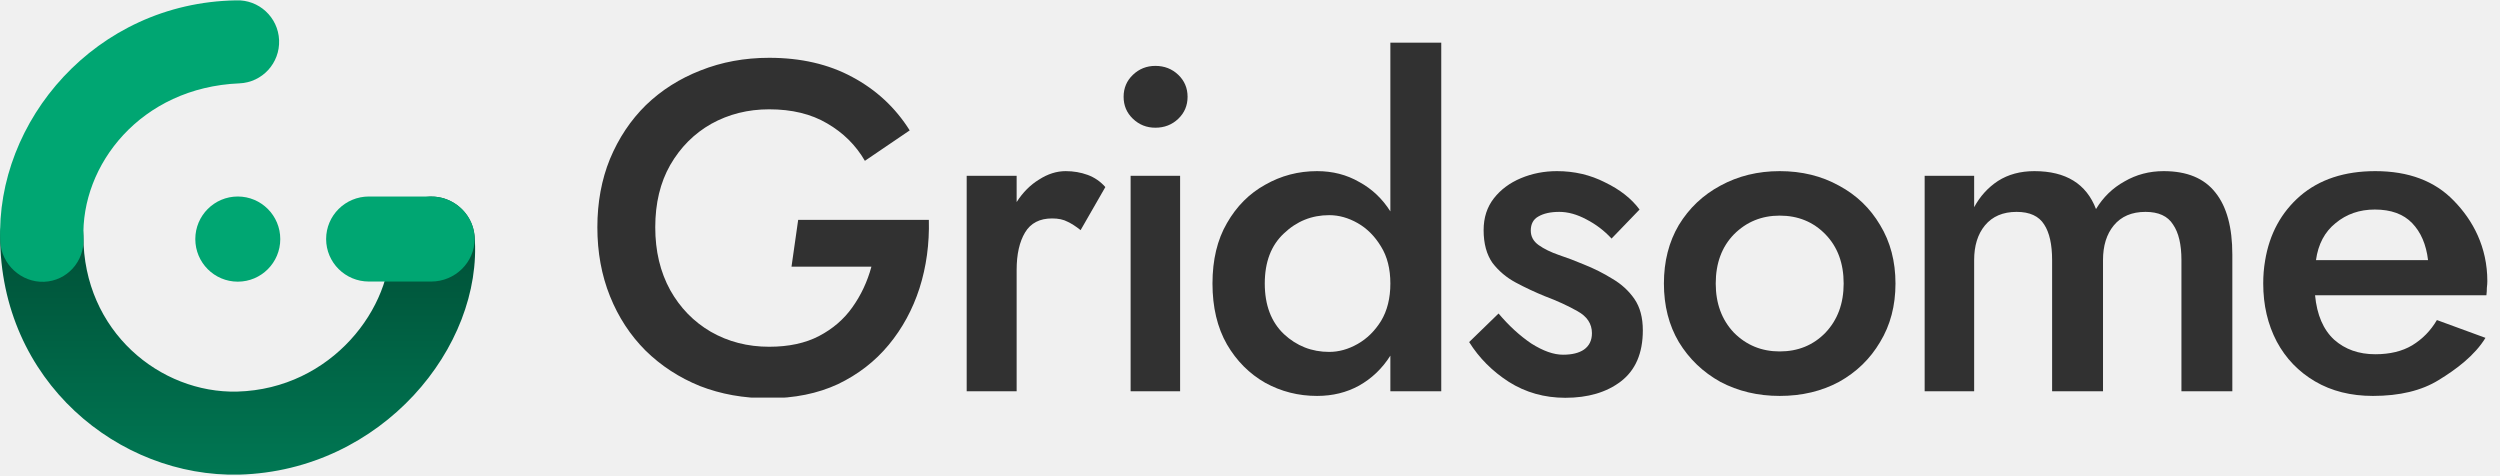
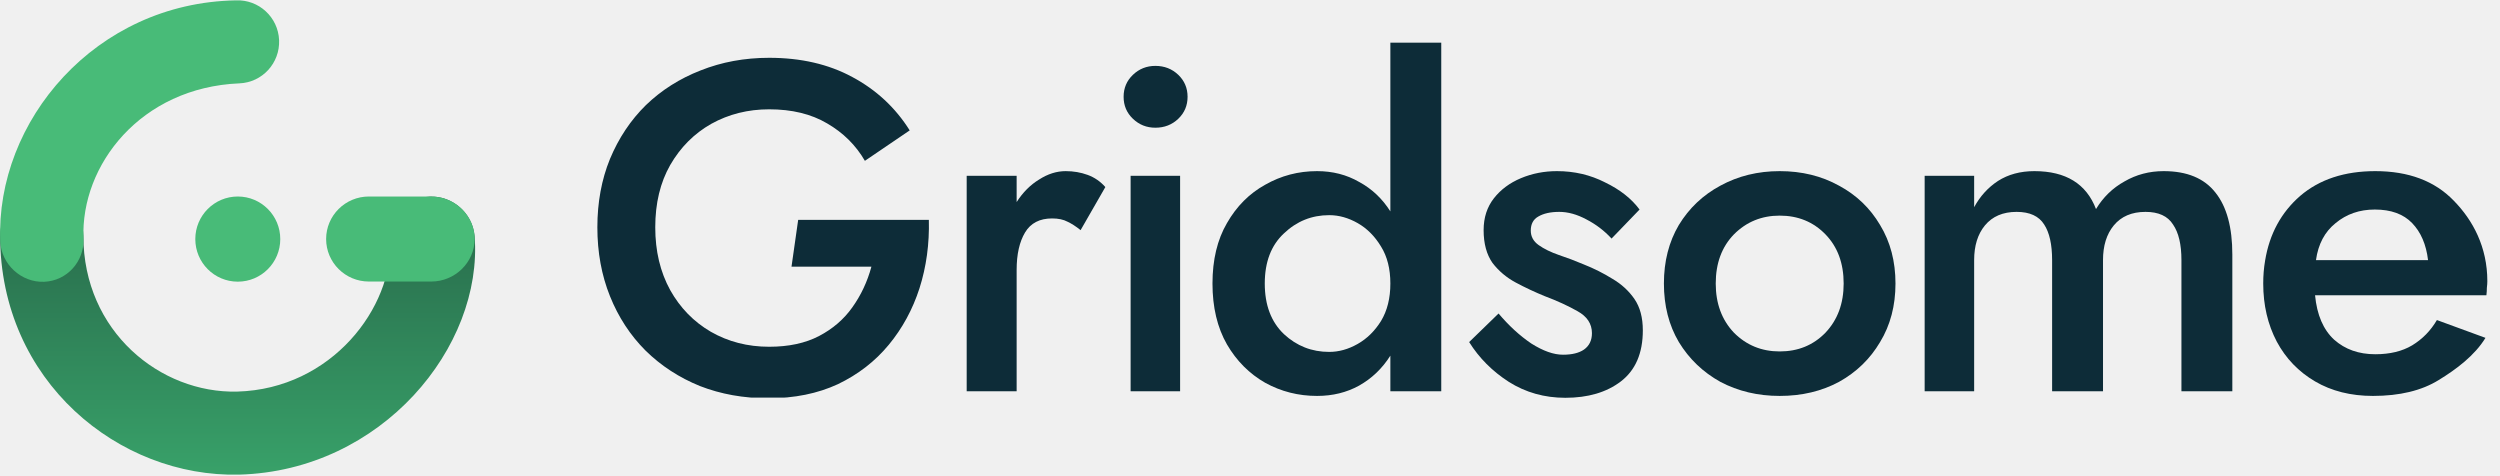
<svg xmlns="http://www.w3.org/2000/svg" width="1289" height="245" viewBox="0 0 1289 245" fill="none">
  <path d="M221.494 101.381C233.274 100.815 243.701 109.953 244.718 121.743C249.124 178.78 196.925 242.674 123.366 244.717C61.377 246.247 0.068 196.619 0.068 121.58C0.068 109.754 9.841 100.167 21.634 100.167C33.427 100.167 42.987 109.754 42.987 121.58C42.987 170.939 82.675 202.883 122.316 201.905C171.115 200.549 202.839 158.295 201.189 123.795C200.623 111.983 209.715 101.948 221.494 101.381Z" fill="url(#paint0_linear)" />
-   <path d="M168.15 123.24C168.15 111.133 178.026 101.318 190.208 101.318L222.354 101.318C234.537 101.318 244.718 111.133 244.718 123.24C244.718 135.348 234.537 145.163 222.354 145.163H190.208C178.026 145.163 168.15 135.348 168.15 123.24Z" fill="#00A672" />
-   <path d="M100.7 123.272C100.7 111.147 110.513 101.318 122.604 101.318C134.696 101.318 144.509 111.147 144.509 123.272C144.509 135.397 134.696 145.227 122.604 145.227C110.513 145.227 100.7 135.397 100.7 123.272Z" fill="#00A672" />
-   <path fill-rule="evenodd" clip-rule="evenodd" d="M143.902 20.696C144.392 32.512 135.236 42.488 123.453 42.979C72.588 45.097 41.535 85.076 43.046 123.036C43.517 134.852 34.537 144.814 22.753 145.286C10.969 145.758 0.606 136.221 0.136 124.405C-2.327 62.545 49.181 1.391 121.681 0.19C133.464 -0.3 143.413 8.88 143.902 20.696Z" fill="#00A672" />
+   <path d="M168.15 123.24C168.15 111.133 178.026 101.318 190.208 101.318L222.354 101.318C234.537 101.318 244.718 111.133 244.718 123.24C244.718 135.348 234.537 145.163 222.354 145.163H190.208C178.026 145.163 168.15 135.348 168.15 123.24Z" fill="#48BB78" />
+   <path d="M100.7 123.272C100.7 111.147 110.513 101.318 122.604 101.318C134.696 101.318 144.509 111.147 144.509 123.272C144.509 135.397 134.696 145.227 122.604 145.227C110.513 145.227 100.7 135.397 100.7 123.272Z" fill="#48BB78" />
+   <path fill-rule="evenodd" clip-rule="evenodd" d="M143.902 20.696C144.392 32.512 135.236 42.488 123.453 42.979C72.588 45.097 41.535 85.076 43.046 123.036C43.517 134.852 34.537 144.814 22.753 145.286C10.969 145.758 0.606 136.221 0.136 124.405C-2.327 62.545 49.181 1.391 121.681 0.19C133.464 -0.3 143.413 8.88 143.902 20.696Z" fill="#48BB78" />
  <g clip-path="url(#clip0)">
-     <path d="M408.102 137.495H449.305C447.219 145.221 443.929 152.224 439.436 158.502C435.103 164.618 429.405 169.528 422.344 173.231C415.283 176.933 406.697 178.784 396.587 178.784C385.513 178.784 375.483 176.209 366.496 171.057C357.67 165.906 350.688 158.743 345.553 149.568C340.418 140.231 337.85 129.446 337.85 117.212C337.85 104.817 340.418 94.112 345.553 85.098C350.849 75.922 357.91 68.84 366.737 63.849C375.724 58.859 385.674 56.364 396.587 56.364C408.302 56.364 418.252 58.779 426.437 63.608C434.782 68.437 441.281 74.876 445.935 82.925L469.045 67.23C461.663 55.479 451.793 46.303 439.436 39.703C427.239 33.103 412.956 29.803 396.587 29.803C383.909 29.803 372.113 31.977 361.2 36.323C350.448 40.508 341.06 46.464 333.035 54.191C325.172 61.918 318.993 71.174 314.5 81.959C310.167 92.583 308 104.334 308 117.212C308 130.09 310.167 141.921 314.5 152.706C318.833 163.492 324.931 172.828 332.795 180.716C340.819 188.604 350.207 194.72 360.959 199.067C371.712 203.252 383.427 205.345 396.105 205.345C409.586 205.345 421.542 202.93 431.973 198.101C442.405 193.111 451.151 186.35 458.212 177.818C465.273 169.287 470.569 159.548 474.1 148.602C477.631 137.495 479.235 125.743 478.914 113.349H411.539L408.102 137.495Z" fill="#313131" />
-     <path d="M557.159 118.661L569.918 96.446C567.35 93.549 564.301 91.456 560.77 90.168C557.24 88.881 553.468 88.237 549.456 88.237C544.802 88.237 540.228 89.686 535.735 92.583C531.241 95.32 527.39 99.183 524.18 104.173V90.651H498.423V201.723H524.18V139.185C524.18 131.136 525.624 124.697 528.513 119.868C531.402 115.039 536.056 112.624 542.475 112.624C545.685 112.624 548.333 113.188 550.419 114.314C552.505 115.28 554.752 116.729 557.159 118.661Z" fill="#313131" />
-     <path d="M582.945 90.651V201.723H608.462V90.651H582.945ZM579.334 49.91C579.334 54.418 580.939 58.201 584.149 61.259C587.358 64.318 591.21 65.847 595.704 65.847C600.358 65.847 604.289 64.318 607.499 61.259C610.709 58.201 612.314 54.418 612.314 49.91C612.314 45.403 610.709 41.62 607.499 38.562C604.289 35.503 600.358 33.974 595.704 33.974C591.21 33.974 587.358 35.503 584.149 38.562C580.939 41.62 579.334 45.403 579.334 49.91Z" fill="#313131" />
-     <path d="M652.116 146.187C652.116 135.08 655.406 126.468 661.986 120.351C668.566 114.073 676.349 110.934 685.336 110.934C690.311 110.934 695.206 112.302 700.021 115.039C704.835 117.775 708.847 121.8 712.057 127.112C715.266 132.263 716.871 138.621 716.871 146.187C716.871 153.753 715.266 160.192 712.057 165.504C708.847 170.655 704.835 174.599 700.021 177.335C695.206 180.072 690.311 181.44 685.336 181.44C676.349 181.44 668.566 178.382 661.986 172.265C655.406 165.987 652.116 157.294 652.116 146.187ZM625.155 146.187C625.155 158.421 627.643 168.884 632.618 177.577C637.593 186.108 644.172 192.708 652.357 197.377C660.542 201.884 669.449 204.137 679.078 204.137C687.102 204.137 694.323 202.367 700.743 198.825C707.323 195.123 712.699 189.972 716.871 183.372V201.723H743.11V21.311H716.871V109.002C712.699 102.402 707.323 97.332 700.743 93.79C694.323 90.088 687.102 88.237 679.078 88.237C669.449 88.237 660.542 90.571 652.357 95.239C644.172 99.746 637.593 106.346 632.618 115.039C627.643 123.57 625.155 133.953 625.155 146.187Z" fill="#313131" />
-     <path d="M772.658 161.64L757.493 176.37C762.628 184.579 769.449 191.421 777.954 196.894C786.62 202.367 796.33 205.103 807.082 205.103C818.797 205.103 828.346 202.286 835.728 196.652C843.271 190.857 847.042 182.084 847.042 170.333C847.042 163.733 845.598 158.341 842.709 154.155C839.821 149.97 836.049 146.509 831.395 143.772C826.741 140.875 821.766 138.38 816.47 136.287C812.298 134.517 808.045 132.907 803.712 131.458C799.539 130.009 796.089 128.319 793.361 126.387C790.632 124.456 789.268 121.961 789.268 118.902C789.268 115.522 790.552 113.107 793.12 111.658C795.848 110.049 799.459 109.244 803.953 109.244C808.446 109.244 813.1 110.532 817.915 113.107C822.89 115.683 827.223 118.983 830.914 123.007L845.357 108.036C841.185 102.402 835.247 97.734 827.544 94.032C820.001 90.168 811.736 88.237 802.749 88.237C796.169 88.237 789.991 89.444 784.213 91.859C778.436 94.273 773.782 97.734 770.251 102.241C766.721 106.749 764.955 112.222 764.955 118.661C764.955 125.583 766.48 131.217 769.529 135.563C772.739 139.748 776.751 143.129 781.565 145.704C786.38 148.28 791.355 150.614 796.49 152.706C802.909 155.121 808.526 157.697 813.341 160.433C818.316 163.17 820.803 166.953 820.803 171.782C820.803 175.484 819.439 178.301 816.711 180.233C814.143 182.004 810.532 182.889 805.878 182.889C801.064 182.889 795.607 180.957 789.509 177.094C783.571 173.07 777.954 167.918 772.658 161.64Z" fill="#313131" />
-     <path d="M884.632 146.187C884.632 135.724 887.762 127.273 894.021 120.834C900.44 114.395 908.304 111.175 917.612 111.175C927.08 111.175 934.944 114.395 941.203 120.834C947.462 127.273 950.591 135.724 950.591 146.187C950.591 156.489 947.462 164.94 941.203 171.54C934.944 177.979 927.08 181.199 917.612 181.199C908.304 181.199 900.44 177.979 894.021 171.54C887.762 164.94 884.632 156.489 884.632 146.187ZM857.912 146.187C857.912 157.616 860.48 167.677 865.615 176.37C870.911 185.062 878.053 191.903 887.04 196.894C896.187 201.723 906.378 204.137 917.612 204.137C929.006 204.137 939.197 201.723 948.184 196.894C957.171 191.903 964.232 185.062 969.367 176.37C974.663 167.677 977.311 157.616 977.311 146.187C977.311 134.758 974.663 124.697 969.367 116.005C964.232 107.312 957.171 100.551 948.184 95.722C939.197 90.732 929.006 88.237 917.612 88.237C906.378 88.237 896.187 90.732 887.04 95.722C878.053 100.551 870.911 107.312 865.615 116.005C860.48 124.697 857.912 134.758 857.912 146.187Z" fill="#313131" />
-     <path d="M1150.99 131.217C1150.99 117.212 1148.1 106.588 1142.32 99.344C1136.55 91.939 1127.64 88.237 1115.6 88.237C1108.22 88.237 1101.48 90.007 1095.38 93.549C1089.28 96.929 1084.39 101.678 1080.7 107.795C1075.72 94.756 1065.13 88.237 1048.92 88.237C1041.7 88.237 1035.44 89.927 1030.15 93.307C1025.01 96.688 1020.92 101.195 1017.87 106.829V90.651H992.352V201.723H1017.87V134.114C1017.87 126.709 1019.71 120.753 1023.41 116.246C1027.26 111.578 1032.71 109.244 1039.77 109.244C1046.52 109.244 1051.25 111.417 1053.98 115.763C1056.71 119.948 1058.07 126.065 1058.07 134.114V201.723H1084.31V134.114C1084.31 126.709 1086.15 120.753 1089.85 116.246C1093.7 111.578 1099.15 109.244 1106.21 109.244C1112.96 109.244 1117.69 111.417 1120.42 115.763C1123.31 119.948 1124.75 126.065 1124.75 134.114V201.723H1150.99V131.217Z" fill="#313131" />
-     <path d="M1193.64 152.224H1281.99C1282.15 150.936 1282.23 149.648 1282.23 148.36C1282.39 147.072 1282.47 145.946 1282.47 144.98C1282.47 127.434 1275.09 113.59 1265.14 103.449C1255.35 93.307 1241.87 88.237 1224.7 88.237C1208.81 88.237 1195.89 92.502 1185.94 101.034C1176.15 109.566 1170.13 120.673 1167.89 134.356C1167.56 136.287 1167.32 138.219 1167.16 140.151C1167 142.082 1166.92 144.094 1166.92 146.187C1166.92 157.294 1169.25 167.275 1173.9 176.128C1178.56 184.821 1185.14 191.662 1193.64 196.652C1202.15 201.642 1212.1 204.137 1223.49 204.137C1237.29 204.137 1248.61 201.401 1257.43 195.928C1266.42 190.455 1276.05 183.211 1281.51 174.196L1256.47 165.021C1253.26 170.494 1249.01 174.84 1243.71 178.06C1238.58 181.118 1232.24 182.647 1224.7 182.647C1216.19 182.647 1209.13 180.152 1203.51 175.162C1197.9 170.011 1194.61 162.365 1193.64 152.224ZM1194.12 134.114C1195.25 125.904 1198.62 119.546 1204.23 115.039C1209.85 110.371 1216.59 108.036 1224.46 108.036C1232.8 108.036 1239.22 110.371 1243.71 115.039C1248.21 119.707 1250.94 126.065 1251.9 134.114H1194.12Z" fill="#313131" />
+     <path d="M408.102 137.495H449.305C447.219 145.221 443.929 152.224 439.436 158.502C435.103 164.618 429.405 169.528 422.344 173.231C415.283 176.933 406.697 178.784 396.587 178.784C385.513 178.784 375.483 176.209 366.496 171.057C357.67 165.906 350.688 158.743 345.553 149.568C340.418 140.231 337.85 129.446 337.85 117.212C337.85 104.817 340.418 94.112 345.553 85.098C350.849 75.922 357.91 68.84 366.737 63.849C375.724 58.859 385.674 56.364 396.587 56.364C408.302 56.364 418.252 58.779 426.437 63.608C434.782 68.437 441.281 74.876 445.935 82.925L469.045 67.23C461.663 55.479 451.793 46.303 439.436 39.703C427.239 33.103 412.956 29.803 396.587 29.803C383.909 29.803 372.113 31.977 361.2 36.323C350.448 40.508 341.06 46.464 333.035 54.191C325.172 61.918 318.993 71.174 314.5 81.959C310.167 92.583 308 104.334 308 117.212C308 130.09 310.167 141.921 314.5 152.706C318.833 163.492 324.931 172.828 332.795 180.716C340.819 188.604 350.207 194.72 360.959 199.067C371.712 203.252 383.427 205.345 396.105 205.345C409.586 205.345 421.542 202.93 431.973 198.101C442.405 193.111 451.151 186.35 458.212 177.818C465.273 169.287 470.569 159.548 474.1 148.602C477.631 137.495 479.235 125.743 478.914 113.349H411.539L408.102 137.495Z" fill="#0D2C38" />
+     <path d="M557.159 118.661L569.918 96.446C567.35 93.549 564.301 91.456 560.77 90.168C557.24 88.881 553.468 88.237 549.456 88.237C544.802 88.237 540.228 89.686 535.735 92.583C531.241 95.32 527.39 99.183 524.18 104.173V90.651H498.423V201.723H524.18V139.185C524.18 131.136 525.624 124.697 528.513 119.868C531.402 115.039 536.056 112.624 542.475 112.624C545.685 112.624 548.333 113.188 550.419 114.314C552.505 115.28 554.752 116.729 557.159 118.661Z" fill="#0D2C38" />
+     <path d="M582.945 90.651V201.723H608.462V90.651H582.945ZM579.334 49.91C579.334 54.418 580.939 58.201 584.149 61.259C587.358 64.318 591.21 65.847 595.704 65.847C600.358 65.847 604.289 64.318 607.499 61.259C610.709 58.201 612.314 54.418 612.314 49.91C612.314 45.403 610.709 41.62 607.499 38.562C604.289 35.503 600.358 33.974 595.704 33.974C591.21 33.974 587.358 35.503 584.149 38.562C580.939 41.62 579.334 45.403 579.334 49.91Z" fill="#0D2C38" />
+     <path d="M652.116 146.187C652.116 135.08 655.406 126.468 661.986 120.351C668.566 114.073 676.349 110.934 685.336 110.934C690.311 110.934 695.206 112.302 700.021 115.039C704.835 117.775 708.847 121.8 712.057 127.112C715.266 132.263 716.871 138.621 716.871 146.187C716.871 153.753 715.266 160.192 712.057 165.504C708.847 170.655 704.835 174.599 700.021 177.335C695.206 180.072 690.311 181.44 685.336 181.44C676.349 181.44 668.566 178.382 661.986 172.265C655.406 165.987 652.116 157.294 652.116 146.187ZM625.155 146.187C625.155 158.421 627.643 168.884 632.618 177.577C637.593 186.108 644.172 192.708 652.357 197.377C660.542 201.884 669.449 204.137 679.078 204.137C687.102 204.137 694.323 202.367 700.743 198.825C707.323 195.123 712.699 189.972 716.871 183.372V201.723H743.11V21.311H716.871V109.002C712.699 102.402 707.323 97.332 700.743 93.79C694.323 90.088 687.102 88.237 679.078 88.237C669.449 88.237 660.542 90.571 652.357 95.239C644.172 99.746 637.593 106.346 632.618 115.039C627.643 123.57 625.155 133.953 625.155 146.187Z" fill="#0D2C38" />
+     <path d="M772.658 161.641L757.493 176.37C762.628 184.579 769.449 191.421 777.954 196.894C786.62 202.367 796.33 205.103 807.082 205.103C818.797 205.103 828.346 202.286 835.728 196.652C843.271 190.857 847.042 182.084 847.042 170.333C847.042 163.733 845.598 158.341 842.709 154.155C839.821 149.97 836.049 146.509 831.395 143.772C826.741 140.875 821.766 138.38 816.47 136.287C812.298 134.517 808.045 132.907 803.712 131.458C799.539 130.009 796.089 128.319 793.361 126.387C790.632 124.456 789.268 121.961 789.268 118.902C789.268 115.522 790.552 113.107 793.12 111.658C795.848 110.049 799.459 109.244 803.953 109.244C808.446 109.244 813.1 110.532 817.915 113.107C822.89 115.683 827.223 118.983 830.914 123.007L845.357 108.036C841.185 102.402 835.247 97.734 827.544 94.032C820.001 90.168 811.736 88.237 802.749 88.237C796.169 88.237 789.991 89.444 784.213 91.859C778.436 94.273 773.782 97.734 770.251 102.241C766.721 106.749 764.955 112.222 764.955 118.661C764.955 125.583 766.48 131.217 769.529 135.563C772.739 139.748 776.751 143.129 781.565 145.704C786.38 148.28 791.355 150.614 796.49 152.706C802.909 155.121 808.526 157.697 813.341 160.433C818.316 163.17 820.803 166.953 820.803 171.782C820.803 175.484 819.439 178.301 816.711 180.233C814.143 182.004 810.532 182.889 805.878 182.889C801.064 182.889 795.607 180.957 789.509 177.094C783.571 173.07 777.954 167.918 772.658 161.641Z" fill="#0D2C38" />
+     <path d="M884.632 146.187C884.632 135.724 887.762 127.273 894.021 120.834C900.44 114.395 908.304 111.175 917.612 111.175C927.08 111.175 934.944 114.395 941.203 120.834C947.462 127.273 950.591 135.724 950.591 146.187C950.591 156.489 947.462 164.94 941.203 171.54C934.944 177.979 927.08 181.199 917.612 181.199C908.304 181.199 900.44 177.979 894.021 171.54C887.762 164.94 884.632 156.489 884.632 146.187ZM857.912 146.187C857.912 157.616 860.48 167.677 865.615 176.37C870.911 185.062 878.053 191.903 887.04 196.894C896.187 201.723 906.378 204.137 917.612 204.137C929.006 204.137 939.197 201.723 948.184 196.894C957.171 191.903 964.232 185.062 969.367 176.37C974.663 167.677 977.311 157.616 977.311 146.187C977.311 134.758 974.663 124.697 969.367 116.005C964.232 107.312 957.171 100.551 948.184 95.722C939.197 90.732 929.006 88.237 917.612 88.237C906.378 88.237 896.187 90.732 887.04 95.722C878.053 100.551 870.911 107.312 865.615 116.005C860.48 124.697 857.912 134.758 857.912 146.187Z" fill="#0D2C38" />
+     <path d="M1150.99 131.217C1150.99 117.212 1148.1 106.588 1142.32 99.344C1136.55 91.939 1127.64 88.237 1115.6 88.237C1108.22 88.237 1101.48 90.007 1095.38 93.549C1089.28 96.929 1084.39 101.678 1080.7 107.795C1075.72 94.756 1065.13 88.237 1048.92 88.237C1041.7 88.237 1035.44 89.927 1030.15 93.307C1025.01 96.688 1020.92 101.195 1017.87 106.829V90.651H992.352V201.723H1017.87V134.114C1017.87 126.709 1019.71 120.753 1023.41 116.246C1027.26 111.578 1032.71 109.244 1039.77 109.244C1046.52 109.244 1051.25 111.417 1053.98 115.763C1056.71 119.948 1058.07 126.065 1058.07 134.114V201.723H1084.31V134.114C1084.31 126.709 1086.15 120.753 1089.85 116.246C1093.7 111.578 1099.15 109.244 1106.21 109.244C1112.96 109.244 1117.69 111.417 1120.42 115.763C1123.31 119.948 1124.75 126.065 1124.75 134.114V201.723H1150.99V131.217Z" fill="#0D2C38" />
+     <path d="M1193.64 152.224H1281.99C1282.15 150.936 1282.23 149.648 1282.23 148.36C1282.39 147.072 1282.47 145.946 1282.47 144.98C1282.47 127.434 1275.09 113.59 1265.14 103.449C1255.35 93.307 1241.87 88.237 1224.7 88.237C1208.81 88.237 1195.89 92.502 1185.94 101.034C1176.15 109.566 1170.13 120.673 1167.89 134.356C1167.56 136.287 1167.32 138.219 1167.16 140.151C1167 142.082 1166.92 144.094 1166.92 146.187C1166.92 157.294 1169.25 167.275 1173.9 176.128C1178.56 184.821 1185.14 191.662 1193.64 196.652C1202.15 201.642 1212.1 204.137 1223.49 204.137C1237.29 204.137 1248.61 201.401 1257.43 195.928C1266.42 190.455 1276.05 183.211 1281.51 174.196L1256.47 165.021C1253.26 170.494 1249.01 174.84 1243.71 178.06C1238.58 181.118 1232.24 182.647 1224.7 182.647C1216.19 182.647 1209.13 180.152 1203.51 175.162C1197.9 170.011 1194.61 162.365 1193.64 152.224ZM1194.12 134.114C1195.25 125.904 1198.62 119.546 1204.23 115.039C1209.85 110.371 1216.59 108.036 1224.46 108.036C1232.8 108.036 1239.22 110.371 1243.71 115.039C1248.21 119.707 1250.94 126.065 1251.9 134.114H1194.12Z" fill="#0D2C38" />
  </g>
  <defs>
-     <linearGradient id="paint0_linear" x1="132.189" y1="252.705" x2="132.189" y2="120.659" gradientUnits="userSpaceOnUse">
-       <stop stop-color="#007A55" />
-       <stop offset="1" stop-color="#005037" />
+     <linearGradient id="paint0_linear" x1="122.523" y1="100.167" x2="122.523" y2="244.752" gradientUnits="userSpaceOnUse">
+       <stop stop-color="#276749" />
+       <stop offset="1" stop-color="#38A169" />
    </linearGradient>
    <clipPath id="clip0">
      <rect width="981" height="183" fill="white" transform="translate(308 22)" />
    </clipPath>
  </defs>
</svg>
